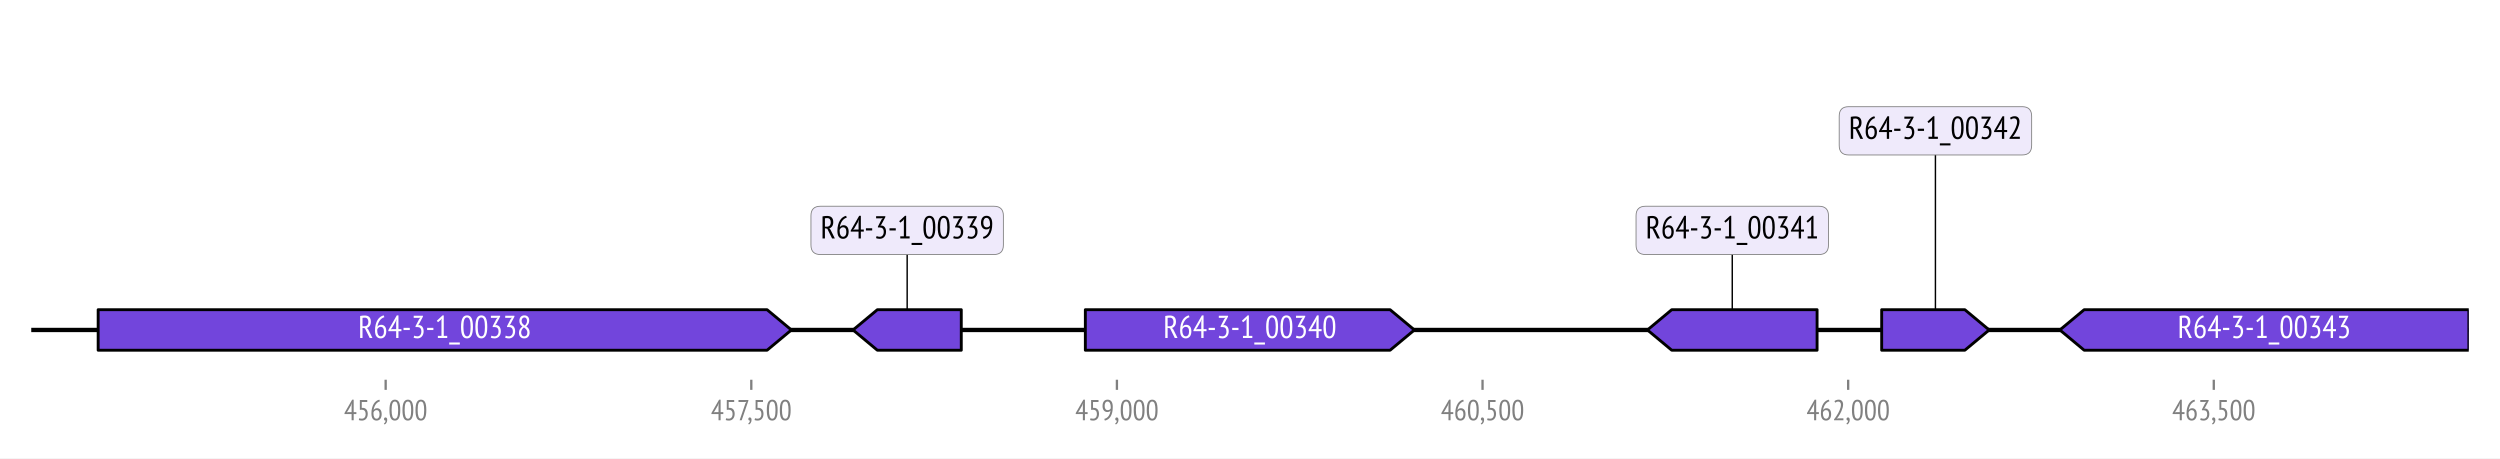
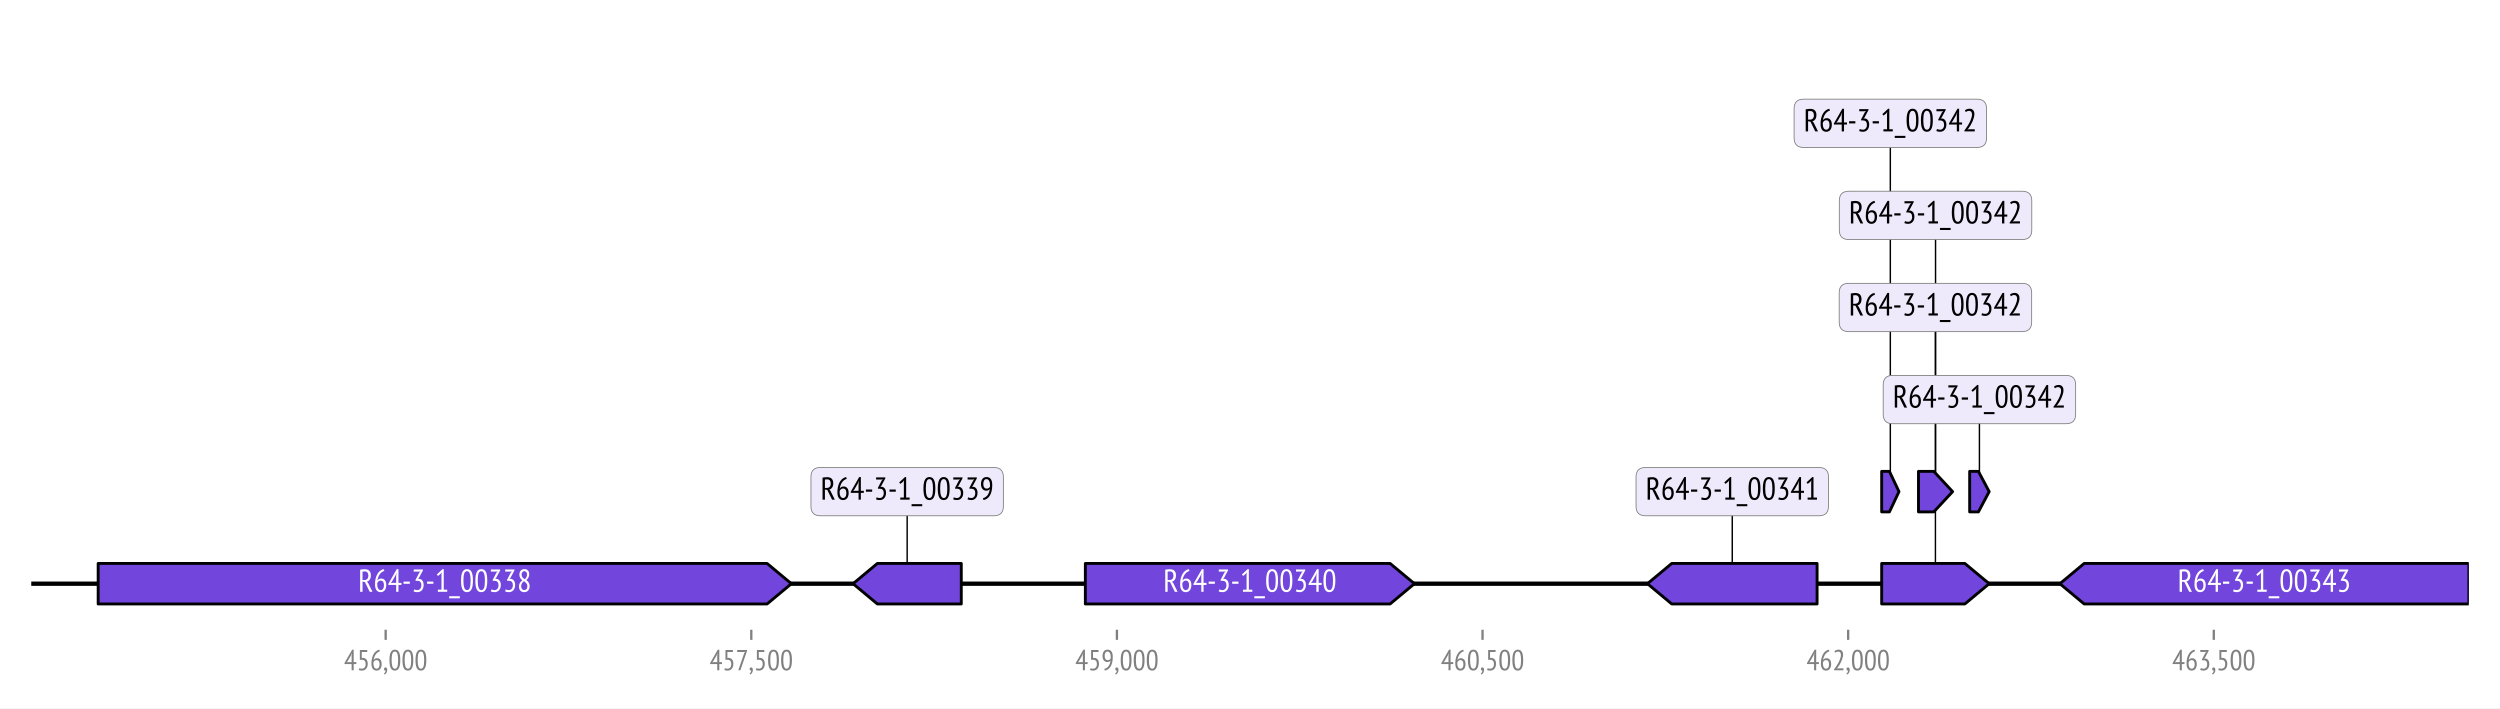
- <svg xmlns="http://www.w3.org/2000/svg" xmlns:xlink="http://www.w3.org/1999/xlink" width="864pt" height="158.4pt" viewBox="0 0 864 158.4" version="1.1">
+ <svg xmlns="http://www.w3.org/2000/svg" xmlns:xlink="http://www.w3.org/1999/xlink" width="864pt" height="244.8pt" viewBox="0 0 864 244.8" version="1.1">
  <defs>
    <style type="text/css">*{stroke-linejoin: round; stroke-linecap: butt}</style>
  </defs>
  <g id="figure_1">
    <g id="patch_1">
-       <path d="M 0 158.4  L 864 158.4  L 864 0  L 0 0  z " style="fill: #ffffff" />
+       <path d="M 0 244.8  L 864 244.8  L 864 0  L 0 0  z " style="fill: #ffffff" />
    </g>
    <g id="axes_1">
      <g id="line2d_1">
-         <path d="M 10.733 114.034  L 853.183 114.034  " clip-path="url(#p3fc0ca0db4)" style="fill: none; stroke: #000000; stroke-width: 1.5; stroke-linecap: square" />
+         <path d="M 10.733 201.729  L 853.183 201.729  " clip-path="url(#pfff8688524)" style="fill: none; stroke: #000000; stroke-width: 1.5; stroke-linecap: square" />
      </g>
      <g id="line2d_2">
-         <path d="M 598.669 79.623  L 598.669 114.034  " clip-path="url(#p3fc0ca0db4)" style="fill: none; stroke: #000000; stroke-width: 0.5; stroke-linecap: square" />
+         <path d="M 598.669 169.908  L 598.669 201.729  " clip-path="url(#pfff8688524)" style="fill: none; stroke: #000000; stroke-width: 0.5; stroke-linecap: square" />
      </g>
      <g id="line2d_3">
-         <path d="M 313.516 79.623  L 313.516 114.034  " clip-path="url(#p3fc0ca0db4)" style="fill: none; stroke: #000000; stroke-width: 0.5; stroke-linecap: square" />
+         <path d="M 313.516 169.908  L 313.516 201.729  " clip-path="url(#pfff8688524)" style="fill: none; stroke: #000000; stroke-width: 0.5; stroke-linecap: square" />
      </g>
      <g id="line2d_4">
-         <path d="M 668.883 45.211  L 668.883 114.034  " clip-path="url(#p3fc0ca0db4)" style="fill: none; stroke: #000000; stroke-width: 0.5; stroke-linecap: square" />
+         <path d="M 668.883 106.265  L 668.883 201.729  " clip-path="url(#pfff8688524)" style="fill: none; stroke: #000000; stroke-width: 0.5; stroke-linecap: square" />
+       </g>
+       <g id="line2d_5">
+         <path d="M 668.925 74.443  L 668.925 169.908  " clip-path="url(#pfff8688524)" style="fill: none; stroke: #000000; stroke-width: 0.5; stroke-linecap: square" />
+       </g>
+       <g id="line2d_6">
+         <path d="M 684.088 138.086  L 684.088 169.908  " clip-path="url(#pfff8688524)" style="fill: none; stroke: #000000; stroke-width: 0.5; stroke-linecap: square" />
+       </g>
+       <g id="line2d_7">
+         <path d="M 653.298 42.622  L 653.298 169.908  " clip-path="url(#pfff8688524)" style="fill: none; stroke: #000000; stroke-width: 0.5; stroke-linecap: square" />
      </g>
      <g id="patch_2">
-         <path d="M 33.924 107.034  Q 149.515 107.034 265.105 107.034  L 265.105 107.034  Q 269.304 110.534 273.502 114.034  Q 269.304 117.534 265.105 121.034  L 265.105 121.034  Q 149.515 121.034 33.924 121.034  L 33.924 107.034  z " clip-path="url(#p3fc0ca0db4)" style="fill: #7245dc; stroke: #000000; stroke-linecap: round" />
+         <path d="M 33.924 194.729  Q 149.515 194.729 265.105 194.729  L 265.105 194.729  Q 269.304 198.229 273.502 201.729  Q 269.304 205.229 265.105 208.729  L 265.105 208.729  Q 149.515 208.729 33.924 208.729  L 33.924 194.729  z " clip-path="url(#pfff8688524)" style="fill: #7245dc; stroke: #000000; stroke-linecap: round" />
      </g>
      <g id="patch_3">
-         <path d="M 853.242 121.034  Q 786.764 121.034 720.286 121.034  L 720.286 121.034  Q 716.087 117.534 711.887 114.034  Q 716.087 110.534 720.286 107.034  L 720.286 107.034  Q 786.764 107.034 853.242 107.034  L 853.242 121.034  z " clip-path="url(#p3fc0ca0db4)" style="fill: #7245dc; stroke: #000000; stroke-linecap: round" />
+         <path d="M 853.242 208.729  Q 786.764 208.729 720.286 208.729  L 720.286 208.729  Q 716.087 205.229 711.887 201.729  Q 716.087 198.229 720.286 194.729  L 720.286 194.729  Q 786.764 194.729 853.242 194.729  L 853.242 208.729  z " clip-path="url(#pfff8688524)" style="fill: #7245dc; stroke: #000000; stroke-linecap: round" />
      </g>
      <g id="patch_4">
-         <path d="M 375.096 107.034  Q 427.757 107.034 480.418 107.034  L 480.418 107.034  Q 484.619 110.534 488.82 114.034  Q 484.619 117.534 480.418 121.034  L 480.418 121.034  Q 427.757 121.034 375.096 121.034  L 375.096 107.034  z " clip-path="url(#p3fc0ca0db4)" style="fill: #7245dc; stroke: #000000; stroke-linecap: round" />
+         <path d="M 375.096 194.729  Q 427.757 194.729 480.418 194.729  L 480.418 194.729  Q 484.619 198.229 488.82 201.729  Q 484.619 205.229 480.418 208.729  L 480.418 208.729  Q 427.757 208.729 375.096 208.729  L 375.096 194.729  z " clip-path="url(#pfff8688524)" style="fill: #7245dc; stroke: #000000; stroke-linecap: round" />
      </g>
      <g id="patch_5">
-         <path d="M 627.984 121.034  Q 602.868 121.034 577.752 121.034  L 577.752 121.034  Q 573.553 117.534 569.353 114.034  Q 573.553 110.534 577.752 107.034  L 577.752 107.034  Q 602.868 107.034 627.984 107.034  L 627.984 121.034  z " clip-path="url(#p3fc0ca0db4)" style="fill: #7245dc; stroke: #000000; stroke-linecap: round" />
+         <path d="M 627.984 208.729  Q 602.868 208.729 577.752 208.729  L 577.752 208.729  Q 573.553 205.229 569.353 201.729  Q 573.553 198.229 577.752 194.729  L 577.752 194.729  Q 602.868 194.729 627.984 194.729  L 627.984 208.729  z " clip-path="url(#pfff8688524)" style="fill: #7245dc; stroke: #000000; stroke-linecap: round" />
      </g>
      <g id="patch_6">
-         <path d="M 332.218 121.034  Q 317.715 121.034 303.212 121.034  L 303.212 121.034  Q 299.013 117.534 294.815 114.034  Q 299.013 110.534 303.212 107.034  L 303.212 107.034  Q 317.715 107.034 332.218 107.034  L 332.218 121.034  z " clip-path="url(#p3fc0ca0db4)" style="fill: #7245dc; stroke: #000000; stroke-linecap: round" />
+         <path d="M 332.218 208.729  Q 317.715 208.729 303.212 208.729  L 303.212 208.729  Q 299.013 205.229 294.815 201.729  Q 299.013 198.229 303.212 194.729  L 303.212 194.729  Q 317.715 194.729 332.218 194.729  L 332.218 208.729  z " clip-path="url(#pfff8688524)" style="fill: #7245dc; stroke: #000000; stroke-linecap: round" />
      </g>
      <g id="patch_7">
-         <path d="M 650.308 107.034  Q 664.681 107.034 679.055 107.034  L 679.055 107.034  Q 683.256 110.534 687.458 114.034  Q 683.256 117.534 679.055 121.034  L 679.055 121.034  Q 664.681 121.034 650.308 121.034  L 650.308 107.034  z " clip-path="url(#p3fc0ca0db4)" style="fill: #7245dc; stroke: #000000; stroke-linecap: round" />
+         <path d="M 650.308 194.729  Q 664.681 194.729 679.055 194.729  L 679.055 194.729  Q 683.256 198.229 687.458 201.729  Q 683.256 205.229 679.055 208.729  L 679.055 208.729  Q 664.681 208.729 650.308 208.729  L 650.308 194.729  z " clip-path="url(#pfff8688524)" style="fill: #7245dc; stroke: #000000; stroke-linecap: round" />
+       </g>
+       <g id="patch_8">
+         <path d="M 663.028 162.908  Q 665.67 162.908 668.312 162.908  L 668.312 162.908  Q 671.567 166.408 674.822 169.908  Q 671.567 173.408 668.312 176.908  L 668.312 176.908  Q 665.67 176.908 663.028 176.908  L 663.028 162.908  z " clip-path="url(#pfff8688524)" style="fill: #7245dc; stroke: #000000; stroke-linecap: round" />
+       </g>
+       <g id="patch_9">
+         <path d="M 680.719 162.908  Q 682.227 162.908 683.736 162.908  L 683.736 162.908  Q 685.597 166.408 687.458 169.908  Q 685.597 173.408 683.736 176.908  L 683.736 176.908  Q 682.227 176.908 680.719 176.908  L 680.719 162.908  z " clip-path="url(#pfff8688524)" style="fill: #7245dc; stroke: #000000; stroke-linecap: round" />
+       </g>
+       <g id="patch_10">
+         <path d="M 650.308 162.908  Q 651.647 162.908 652.986 162.908  L 652.986 162.908  Q 654.637 166.408 656.289 169.908  Q 654.637 173.408 652.986 176.908  L 652.986 176.908  Q 651.647 176.908 650.308 176.908  L 650.308 162.908  z " clip-path="url(#pfff8688524)" style="fill: #7245dc; stroke: #000000; stroke-linecap: round" />
      </g>
      <g id="matplotlib.axis_1">
        <g id="xtick_1">
-           <g id="line2d_5">
+           <g id="line2d_8">
            <defs>
-               <path id="m98741e70b9" d="M 0 0  L 0 3.5  " style="stroke: #808080; stroke-width: 0.8" />
+               <path id="ma21e3dac2d" d="M 0 0  L 0 3.5  " style="stroke: #808080; stroke-width: 0.8" />
            </defs>
            <g>
-               <use xlink:href="#m98741e70b9" x="133.285" y="131.24" style="fill: #808080; stroke: #808080; stroke-width: 0.8" />
+               <use xlink:href="#ma21e3dac2d" x="133.285" y="217.64" style="fill: #808080; stroke: #808080; stroke-width: 0.8" />
            </g>
          </g>
          <g id="text_1">
-             <g style="fill: #808080" transform="translate(118.8553 145.24)scale(0.1 -0.1)">
+             <g style="fill: #808080" transform="translate(118.8553 231.64) scale(0.1 -0.1)">
              <defs>
                <path id="PTSans-Narrow-34" d="M 2758 1376  L 2163 1376  L 2163 0  L 1702 0  L 1702 1376  L 128 1376  L 128 1594  L 1824 4550  L 2163 4550  L 2163 1792  L 2758 1792  L 2758 1376  z M 1702 3226  L 1779 3776  L 1760 3776  L 1568 3283  L 864 2061  L 621 1747  L 973 1792  L 1702 1792  L 1702 3226  z " transform="scale(0.015625)" />
                <path id="PTSans-Narrow-35" d="M 2285 4480  L 2285 4032  L 1069 4032  L 1069 2726  L 1286 2746  Q 1798 2739 2092 2393  Q 2387 2048 2394 1402  Q 2387 1043 2288 768  Q 2189 493 2016 304  Q 1843 115 1612 19  Q 1382 -77 1120 -77  Q 678 -77 410 45  L 525 454  Q 640 397 781 374  Q 922 352 1107 352  Q 1472 352 1699 617  Q 1926 883 1933 1363  Q 1926 1856 1699 2093  Q 1472 2330 1069 2330  L 646 2298  L 646 4480  L 2285 4480  z " transform="scale(0.015625)" />
                <path id="PTSans-Narrow-36" d="M 2592 1350  Q 2586 1030 2512 764  Q 2438 499 2294 313  Q 2150 128 1942 25  Q 1734 -77 1472 -77  Q 934 -77 630 313  Q 326 704 326 1504  Q 326 2182 464 2713  Q 602 3245 838 3629  Q 1075 4013 1395 4246  Q 1715 4480 2080 4557  L 2208 4186  Q 1920 4109 1683 3929  Q 1446 3750 1267 3494  Q 1088 3238 969 2918  Q 851 2598 806 2234  Q 890 2406 1085 2534  Q 1280 2662 1568 2662  Q 2029 2662 2307 2336  Q 2586 2010 2592 1350  z M 2125 1306  Q 2125 2246 1446 2246  Q 1203 2246 1030 2092  Q 858 1939 787 1747  Q 774 1664 774 1584  Q 774 1504 781 1434  Q 774 1222 816 1027  Q 858 832 944 678  Q 1030 525 1161 432  Q 1293 339 1472 339  Q 1760 339 1942 595  Q 2125 851 2125 1306  z " transform="scale(0.015625)" />
                <path id="PTSans-Narrow-2c" d="M 230 275  Q 230 435 323 531  Q 416 627 563 627  Q 730 627 835 492  Q 941 358 941 70  Q 941 -141 886 -310  Q 832 -480 745 -608  Q 659 -736 556 -819  Q 454 -902 358 -941  L 198 -723  Q 282 -678 355 -604  Q 429 -531 477 -441  Q 525 -352 550 -253  Q 576 -154 576 -58  Q 448 -96 339 -6  Q 230 83 230 275  z " transform="scale(0.015625)" />
                <path id="PTSans-Narrow-30" d="M 243 2240  Q 243 2854 320 3296  Q 397 3738 550 4016  Q 704 4294 928 4425  Q 1152 4557 1440 4557  Q 1747 4557 1974 4425  Q 2202 4294 2349 4016  Q 2496 3738 2566 3296  Q 2637 2854 2637 2240  Q 2637 1619 2560 1180  Q 2483 742 2329 464  Q 2176 186 1955 54  Q 1734 -77 1446 -77  Q 1133 -77 905 57  Q 678 192 531 473  Q 384 755 313 1193  Q 243 1632 243 2240  z M 723 2240  Q 723 1325 896 832  Q 1069 339 1453 339  Q 1824 339 1993 790  Q 2163 1242 2163 2240  Q 2163 3149 2000 3645  Q 1837 4141 1440 4141  Q 1069 4141 896 3693  Q 723 3245 723 2240  z " transform="scale(0.015625)" />
              </defs>
              <use xlink:href="#PTSans-Narrow-34" />
              <use xlink:href="#PTSans-Narrow-35" x="45" />
              <use xlink:href="#PTSans-Narrow-36" x="90" />
              <use xlink:href="#PTSans-Narrow-2c" x="135" />
              <use xlink:href="#PTSans-Narrow-30" x="153.6" />
              <use xlink:href="#PTSans-Narrow-30" x="198.6" />
              <use xlink:href="#PTSans-Narrow-30" x="243.6" />
            </g>
          </g>
        </g>
        <g id="xtick_2">
-           <g id="line2d_6">
-             <g>
-               <use xlink:href="#m98741e70b9" x="259.645" y="131.24" style="fill: #808080; stroke: #808080; stroke-width: 0.8" />
+           <g id="line2d_9">
+             <g>
+               <use xlink:href="#ma21e3dac2d" x="259.645" y="217.64" style="fill: #808080; stroke: #808080; stroke-width: 0.8" />
            </g>
          </g>
          <g id="text_2">
-             <g style="fill: #808080" transform="translate(245.6653 145.24)scale(0.1 -0.1)">
+             <g style="fill: #808080" transform="translate(245.2153 231.64) scale(0.1 -0.1)">
              <defs>
                <path id="PTSans-Narrow-37" d="M 608 0  L 1901 3782  L 2131 4096  L 1824 4038  L 358 4038  L 358 4480  L 2541 4480  L 2541 4307  L 1069 0  L 608 0  z " transform="scale(0.015625)" />
              </defs>
              <use xlink:href="#PTSans-Narrow-34" />
              <use xlink:href="#PTSans-Narrow-35" x="45" />
              <use xlink:href="#PTSans-Narrow-37" x="90" />
-               <use xlink:href="#PTSans-Narrow-2c" x="126" />
-               <use xlink:href="#PTSans-Narrow-35" x="144.6" />
-               <use xlink:href="#PTSans-Narrow-30" x="189.6" />
-               <use xlink:href="#PTSans-Narrow-30" x="234.6" />
+               <use xlink:href="#PTSans-Narrow-2c" x="135" />
+               <use xlink:href="#PTSans-Narrow-35" x="153.6" />
+               <use xlink:href="#PTSans-Narrow-30" x="198.6" />
+               <use xlink:href="#PTSans-Narrow-30" x="243.6" />
            </g>
          </g>
        </g>
        <g id="xtick_3">
-           <g id="line2d_7">
-             <g>
-               <use xlink:href="#m98741e70b9" x="386.005" y="131.24" style="fill: #808080; stroke: #808080; stroke-width: 0.8" />
+           <g id="line2d_10">
+             <g>
+               <use xlink:href="#ma21e3dac2d" x="386.005" y="217.64" style="fill: #808080; stroke: #808080; stroke-width: 0.8" />
            </g>
          </g>
          <g id="text_3">
-             <g style="fill: #808080" transform="translate(371.5753 145.24)scale(0.1 -0.1)">
+             <g style="fill: #808080" transform="translate(371.5753 231.64) scale(0.1 -0.1)">
              <defs>
                <path id="PTSans-Narrow-39" d="M 294 3123  Q 294 3789 579 4173  Q 864 4557 1427 4557  Q 1965 4557 2262 4160  Q 2560 3763 2560 2944  Q 2560 2221 2425 1686  Q 2291 1152 2054 784  Q 1818 416 1498 205  Q 1178 -6 806 -77  L 685 301  Q 1299 461 1638 944  Q 1978 1427 2067 2157  Q 1933 1971 1769 1894  Q 1606 1818 1338 1818  Q 1133 1818 944 1898  Q 755 1978 611 2141  Q 467 2304 380 2550  Q 294 2797 294 3123  z M 762 3174  Q 762 2720 947 2477  Q 1133 2234 1440 2234  Q 1683 2234 1852 2339  Q 2022 2445 2099 2611  Q 2112 2694 2112 2771  Q 2112 2848 2112 2918  Q 2112 3162 2070 3382  Q 2029 3603 1942 3772  Q 1856 3942 1721 4041  Q 1587 4141 1402 4141  Q 1101 4141 931 3878  Q 762 3616 762 3174  z " transform="scale(0.015625)" />
              </defs>
              <use xlink:href="#PTSans-Narrow-34" />
              <use xlink:href="#PTSans-Narrow-35" x="45" />
              <use xlink:href="#PTSans-Narrow-39" x="90" />
              <use xlink:href="#PTSans-Narrow-2c" x="135" />
              <use xlink:href="#PTSans-Narrow-30" x="153.6" />
              <use xlink:href="#PTSans-Narrow-30" x="198.6" />
              <use xlink:href="#PTSans-Narrow-30" x="243.6" />
            </g>
          </g>
        </g>
        <g id="xtick_4">
-           <g id="line2d_8">
-             <g>
-               <use xlink:href="#m98741e70b9" x="512.365" y="131.24" style="fill: #808080; stroke: #808080; stroke-width: 0.8" />
+           <g id="line2d_11">
+             <g>
+               <use xlink:href="#ma21e3dac2d" x="512.365" y="217.64" style="fill: #808080; stroke: #808080; stroke-width: 0.8" />
            </g>
          </g>
          <g id="text_4">
-             <g style="fill: #808080" transform="translate(497.9353 145.24)scale(0.1 -0.1)">
+             <g style="fill: #808080" transform="translate(497.9353 231.64) scale(0.1 -0.1)">
              <use xlink:href="#PTSans-Narrow-34" />
              <use xlink:href="#PTSans-Narrow-36" x="45" />
              <use xlink:href="#PTSans-Narrow-30" x="90" />
              <use xlink:href="#PTSans-Narrow-2c" x="135" />
              <use xlink:href="#PTSans-Narrow-35" x="153.6" />
              <use xlink:href="#PTSans-Narrow-30" x="198.6" />
              <use xlink:href="#PTSans-Narrow-30" x="243.6" />
            </g>
          </g>
        </g>
        <g id="xtick_5">
-           <g id="line2d_9">
-             <g>
-               <use xlink:href="#m98741e70b9" x="638.725" y="131.24" style="fill: #808080; stroke: #808080; stroke-width: 0.8" />
+           <g id="line2d_12">
+             <g>
+               <use xlink:href="#ma21e3dac2d" x="638.725" y="217.64" style="fill: #808080; stroke: #808080; stroke-width: 0.8" />
            </g>
          </g>
          <g id="text_5">
-             <g style="fill: #808080" transform="translate(624.2953 145.24)scale(0.1 -0.1)">
+             <g style="fill: #808080" transform="translate(624.2953 231.64) scale(0.1 -0.1)">
              <defs>
                <path id="PTSans-Narrow-32" d="M 2355 3501  Q 2355 3149 2249 2765  Q 2144 2381 1981 2006  Q 1818 1632 1616 1286  Q 1414 941 1222 672  L 966 390  L 966 371  L 1306 429  L 2426 429  L 2426 0  L 352 0  L 352 205  Q 474 352 634 576  Q 794 800 963 1065  Q 1133 1331 1296 1628  Q 1459 1926 1587 2233  Q 1715 2541 1795 2841  Q 1875 3142 1875 3418  Q 1875 3744 1724 3936  Q 1574 4128 1286 4128  Q 1101 4128 925 4061  Q 749 3994 621 3891  L 442 4230  Q 614 4384 864 4470  Q 1114 4557 1389 4557  Q 1862 4557 2108 4265  Q 2355 3974 2355 3501  z " transform="scale(0.015625)" />
              </defs>
              <use xlink:href="#PTSans-Narrow-34" />
              <use xlink:href="#PTSans-Narrow-36" x="45" />
              <use xlink:href="#PTSans-Narrow-32" x="90" />
              <use xlink:href="#PTSans-Narrow-2c" x="135" />
              <use xlink:href="#PTSans-Narrow-30" x="153.6" />
              <use xlink:href="#PTSans-Narrow-30" x="198.6" />
              <use xlink:href="#PTSans-Narrow-30" x="243.6" />
            </g>
          </g>
        </g>
        <g id="xtick_6">
-           <g id="line2d_10">
-             <g>
-               <use xlink:href="#m98741e70b9" x="765.085" y="131.24" style="fill: #808080; stroke: #808080; stroke-width: 0.8" />
+           <g id="line2d_13">
+             <g>
+               <use xlink:href="#ma21e3dac2d" x="765.085" y="217.64" style="fill: #808080; stroke: #808080; stroke-width: 0.8" />
            </g>
          </g>
          <g id="text_6">
-             <g style="fill: #808080" transform="translate(750.6553 145.24)scale(0.1 -0.1)">
+             <g style="fill: #808080" transform="translate(750.6553 231.64) scale(0.1 -0.1)">
              <defs>
                <path id="PTSans-Narrow-33" d="M 595 486  Q 717 416 873 377  Q 1030 339 1235 339  Q 1408 339 1552 409  Q 1696 480 1801 608  Q 1907 736 1964 912  Q 2022 1088 2022 1299  Q 2022 1773 1814 1990  Q 1606 2208 1235 2208  L 851 2208  L 851 2394  L 1594 3827  L 1843 4096  L 1491 4051  L 486 4051  L 486 4480  L 2342 4480  L 2342 4294  L 1523 2765  L 1331 2579  L 1331 2566  L 1517 2605  Q 1715 2605 1894 2525  Q 2074 2445 2202 2288  Q 2330 2131 2406 1900  Q 2483 1670 2483 1363  Q 2483 1018 2384 749  Q 2285 480 2115 297  Q 1946 115 1718 19  Q 1491 -77 1235 -77  Q 1011 -77 812 -38  Q 614 0 467 70  L 595 486  z " transform="scale(0.015625)" />
              </defs>
              <use xlink:href="#PTSans-Narrow-34" />
              <use xlink:href="#PTSans-Narrow-36" x="45" />
              <use xlink:href="#PTSans-Narrow-33" x="90" />
              <use xlink:href="#PTSans-Narrow-2c" x="135" />
              <use xlink:href="#PTSans-Narrow-35" x="153.6" />
              <use xlink:href="#PTSans-Narrow-30" x="198.6" />
              <use xlink:href="#PTSans-Narrow-30" x="243.6" />
            </g>
          </g>
        </g>
      </g>
      <g id="text_7">
-         <g style="fill: #ffffff" transform="translate(123.7605 116.823)scale(0.11 -0.11)">
+         <g style="fill: #ffffff" transform="translate(123.7605 204.5179) scale(0.11 -0.11)">
          <defs>
            <path id="PTSans-Narrow-52" d="M 410 4435  Q 621 4486 873 4508  Q 1126 4531 1338 4531  Q 1587 4531 1811 4470  Q 2035 4410 2201 4266  Q 2368 4122 2467 3888  Q 2566 3654 2566 3302  Q 2566 2771 2345 2451  Q 2125 2131 1760 2022  L 2003 1786  L 2886 0  L 2330 0  L 1370 1952  L 890 2048  L 890 0  L 410 0  L 410 4435  z M 890 2368  L 1274 2368  Q 1638 2368 1849 2592  Q 2061 2816 2061 3277  Q 2061 3629 1885 3859  Q 1709 4090 1363 4090  Q 1235 4090 1097 4080  Q 960 4070 890 4051  L 890 2368  z " transform="scale(0.015625)" />
            <path id="PTSans-Narrow-2d" d="M 301 2048  L 1562 2048  L 1562 1606  L 301 1606  L 301 2048  z " transform="scale(0.015625)" />
            <path id="PTSans-Narrow-31" d="M 602 429  L 1325 429  L 1325 3546  L 1382 3923  L 1165 3616  L 627 3181  L 384 3469  L 1549 4557  L 1786 4557  L 1786 429  L 2483 429  L 2483 0  L 602 0  L 602 429  z " transform="scale(0.015625)" />
            <path id="PTSans-Narrow-5f" d="M 0 -896  L 2138 -896  L 2138 -1312  L 0 -1312  L 0 -896  z " transform="scale(0.015625)" />
            <path id="PTSans-Narrow-38" d="M 371 1037  Q 371 1466 547 1766  Q 723 2067 1069 2310  Q 941 2406 829 2512  Q 717 2618 633 2752  Q 550 2886 502 3052  Q 454 3219 454 3437  Q 454 3955 726 4256  Q 998 4557 1472 4557  Q 1914 4557 2173 4285  Q 2432 4013 2432 3539  Q 2432 3174 2291 2892  Q 2150 2611 1850 2342  Q 1984 2246 2105 2131  Q 2227 2016 2320 1872  Q 2413 1728 2464 1545  Q 2515 1363 2515 1126  Q 2515 582 2224 252  Q 1933 -77 1414 -77  Q 1165 -77 973 6  Q 781 90 646 237  Q 512 384 441 589  Q 371 794 371 1037  z M 1370 2131  Q 1075 1914 944 1645  Q 813 1376 813 1107  Q 813 781 973 560  Q 1133 339 1440 339  Q 1690 339 1872 521  Q 2054 704 2054 1101  Q 2054 1299 1996 1452  Q 1939 1606 1843 1724  Q 1747 1843 1625 1942  Q 1504 2042 1370 2131  z M 1542 2509  Q 1760 2726 1875 2947  Q 1990 3168 1990 3437  Q 1990 3789 1833 3965  Q 1677 4141 1466 4141  Q 1331 4141 1225 4086  Q 1120 4032 1049 3936  Q 979 3840 940 3715  Q 902 3590 902 3450  Q 902 3277 953 3139  Q 1005 3002 1094 2890  Q 1184 2778 1299 2685  Q 1414 2592 1542 2509  z " transform="scale(0.015625)" />
          </defs>
          <use xlink:href="#PTSans-Narrow-52" />
          <use xlink:href="#PTSans-Narrow-36" x="48" />
          <use xlink:href="#PTSans-Narrow-34" x="93" />
          <use xlink:href="#PTSans-Narrow-2d" x="138" />
          <use xlink:href="#PTSans-Narrow-33" x="167.1" />
          <use xlink:href="#PTSans-Narrow-2d" x="212.1" />
          <use xlink:href="#PTSans-Narrow-31" x="241.2" />
          <use xlink:href="#PTSans-Narrow-5f" x="286.2" />
          <use xlink:href="#PTSans-Narrow-30" x="319.6" />
          <use xlink:href="#PTSans-Narrow-30" x="364.6" />
          <use xlink:href="#PTSans-Narrow-33" x="409.6" />
          <use xlink:href="#PTSans-Narrow-33" x="454.6" />
          <use xlink:href="#PTSans-Narrow-38" x="499.6" />
        </g>
      </g>
      <g id="text_8">
-         <g style="fill: #ffffff" transform="translate(752.57 116.823)scale(0.11 -0.11)">
+         <g style="fill: #ffffff" transform="translate(752.57 204.5179) scale(0.11 -0.11)">
          <use xlink:href="#PTSans-Narrow-52" />
          <use xlink:href="#PTSans-Narrow-36" x="48" />
          <use xlink:href="#PTSans-Narrow-34" x="93" />
          <use xlink:href="#PTSans-Narrow-2d" x="138" />
          <use xlink:href="#PTSans-Narrow-33" x="167.1" />
          <use xlink:href="#PTSans-Narrow-2d" x="212.1" />
          <use xlink:href="#PTSans-Narrow-31" x="241.2" />
          <use xlink:href="#PTSans-Narrow-5f" x="286.2" />
          <use xlink:href="#PTSans-Narrow-30" x="319.6" />
          <use xlink:href="#PTSans-Narrow-30" x="364.6" />
          <use xlink:href="#PTSans-Narrow-33" x="409.6" />
          <use xlink:href="#PTSans-Narrow-34" x="454.6" />
          <use xlink:href="#PTSans-Narrow-33" x="499.6" />
        </g>
      </g>
      <g id="text_9">
-         <g style="fill: #ffffff" transform="translate(402.0052 116.823)scale(0.11 -0.11)">
+         <g style="fill: #ffffff" transform="translate(402.0052 204.5179) scale(0.11 -0.11)">
          <use xlink:href="#PTSans-Narrow-52" />
          <use xlink:href="#PTSans-Narrow-36" x="48" />
          <use xlink:href="#PTSans-Narrow-34" x="93" />
          <use xlink:href="#PTSans-Narrow-2d" x="138" />
          <use xlink:href="#PTSans-Narrow-33" x="167.1" />
          <use xlink:href="#PTSans-Narrow-2d" x="212.1" />
          <use xlink:href="#PTSans-Narrow-31" x="241.2" />
          <use xlink:href="#PTSans-Narrow-5f" x="286.2" />
          <use xlink:href="#PTSans-Narrow-30" x="319.6" />
          <use xlink:href="#PTSans-Narrow-30" x="364.6" />
          <use xlink:href="#PTSans-Narrow-33" x="409.6" />
          <use xlink:href="#PTSans-Narrow-34" x="454.6" />
          <use xlink:href="#PTSans-Narrow-30" x="499.6" />
        </g>
      </g>
      <g id="text_10">
-         <g id="patch_8">
-           <path d="M 568.716 87.967  L 628.621 87.967  Q 631.921 87.967 631.921 84.667  L 631.921 74.579  Q 631.921 71.279 628.621 71.279  L 568.716 71.279  Q 565.416 71.279 565.416 74.579  L 565.416 84.667  Q 565.416 87.967 568.716 87.967  z " style="fill: #efeafb; stroke: #808080; stroke-width: 0.3; stroke-linejoin: miter" />
-         </g>
-         <g transform="translate(568.7162 82.41153)scale(0.11 -0.11)">
+         <g id="patch_11">
+           <path d="M 568.716 178.251  L 628.621 178.251  Q 631.921 178.251 631.921 174.951  L 631.921 164.864  Q 631.921 161.564 628.621 161.564  L 568.716 161.564  Q 565.416 161.564 565.416 164.864  L 565.416 174.951  Q 565.416 178.251 568.716 178.251  z " style="fill: #efeafb; stroke: #808080; stroke-width: 0.3; stroke-linejoin: miter" />
+         </g>
+         <g transform="translate(568.7162 172.6964) scale(0.11 -0.11)">
          <use xlink:href="#PTSans-Narrow-52" />
          <use xlink:href="#PTSans-Narrow-36" x="48" />
          <use xlink:href="#PTSans-Narrow-34" x="93" />
          <use xlink:href="#PTSans-Narrow-2d" x="138" />
          <use xlink:href="#PTSans-Narrow-33" x="167.1" />
          <use xlink:href="#PTSans-Narrow-2d" x="212.1" />
          <use xlink:href="#PTSans-Narrow-31" x="241.2" />
          <use xlink:href="#PTSans-Narrow-5f" x="286.2" />
          <use xlink:href="#PTSans-Narrow-30" x="319.6" />
          <use xlink:href="#PTSans-Narrow-30" x="364.6" />
          <use xlink:href="#PTSans-Narrow-33" x="409.6" />
          <use xlink:href="#PTSans-Narrow-34" x="454.6" />
          <use xlink:href="#PTSans-Narrow-31" x="499.6" />
        </g>
      </g>
      <g id="text_11">
-         <g id="patch_9">
-           <path d="M 283.564 87.967  L 343.469 87.967  Q 346.769 87.967 346.769 84.667  L 346.769 74.579  Q 346.769 71.279 343.469 71.279  L 283.564 71.279  Q 280.264 71.279 280.264 74.579  L 280.264 84.667  Q 280.264 87.967 283.564 87.967  z " style="fill: #efeafb; stroke: #808080; stroke-width: 0.3; stroke-linejoin: miter" />
-         </g>
-         <g transform="translate(283.5638 82.41153)scale(0.11 -0.11)">
+         <g id="patch_12">
+           <path d="M 283.564 178.251  L 343.469 178.251  Q 346.769 178.251 346.769 174.951  L 346.769 164.864  Q 346.769 161.564 343.469 161.564  L 283.564 161.564  Q 280.264 161.564 280.264 164.864  L 280.264 174.951  Q 280.264 178.251 283.564 178.251  z " style="fill: #efeafb; stroke: #808080; stroke-width: 0.3; stroke-linejoin: miter" />
+         </g>
+         <g transform="translate(283.5638 172.6964) scale(0.11 -0.11)">
          <use xlink:href="#PTSans-Narrow-52" />
          <use xlink:href="#PTSans-Narrow-36" x="48" />
          <use xlink:href="#PTSans-Narrow-34" x="93" />
          <use xlink:href="#PTSans-Narrow-2d" x="138" />
          <use xlink:href="#PTSans-Narrow-33" x="167.1" />
          <use xlink:href="#PTSans-Narrow-2d" x="212.1" />
          <use xlink:href="#PTSans-Narrow-31" x="241.2" />
          <use xlink:href="#PTSans-Narrow-5f" x="286.2" />
          <use xlink:href="#PTSans-Narrow-30" x="319.6" />
          <use xlink:href="#PTSans-Narrow-30" x="364.6" />
          <use xlink:href="#PTSans-Narrow-33" x="409.6" />
          <use xlink:href="#PTSans-Narrow-33" x="454.6" />
          <use xlink:href="#PTSans-Narrow-39" x="499.6" />
        </g>
      </g>
      <g id="text_12">
-         <g id="patch_10">
-           <path d="M 638.93 53.555  L 698.836 53.555  Q 702.136 53.555 702.136 50.255  L 702.136 40.168  Q 702.136 36.868 698.836 36.868  L 638.93 36.868  Q 635.63 36.868 635.63 40.168  L 635.63 50.255  Q 635.63 53.555 638.93 53.555  z " style="fill: #efeafb; stroke: #808080; stroke-width: 0.3; stroke-linejoin: miter" />
-         </g>
-         <g transform="translate(638.9302 48.0001)scale(0.11 -0.11)">
+         <g id="patch_13">
+           <path d="M 638.93 114.608  L 698.836 114.608  Q 702.136 114.608 702.136 111.308  L 702.136 101.221  Q 702.136 97.921 698.836 97.921  L 638.93 97.921  Q 635.63 97.921 635.63 101.221  L 635.63 111.308  Q 635.63 114.608 638.93 114.608  z " style="fill: #efeafb; stroke: #808080; stroke-width: 0.3; stroke-linejoin: miter" />
+         </g>
+         <g transform="translate(638.9302 109.0533) scale(0.11 -0.11)">
+           <use xlink:href="#PTSans-Narrow-52" />
+           <use xlink:href="#PTSans-Narrow-36" x="48" />
+           <use xlink:href="#PTSans-Narrow-34" x="93" />
+           <use xlink:href="#PTSans-Narrow-2d" x="138" />
+           <use xlink:href="#PTSans-Narrow-33" x="167.1" />
+           <use xlink:href="#PTSans-Narrow-2d" x="212.1" />
+           <use xlink:href="#PTSans-Narrow-31" x="241.2" />
+           <use xlink:href="#PTSans-Narrow-5f" x="286.2" />
+           <use xlink:href="#PTSans-Narrow-30" x="319.6" />
+           <use xlink:href="#PTSans-Narrow-30" x="364.6" />
+           <use xlink:href="#PTSans-Narrow-33" x="409.6" />
+           <use xlink:href="#PTSans-Narrow-34" x="454.6" />
+           <use xlink:href="#PTSans-Narrow-32" x="499.6" />
+         </g>
+       </g>
+       <g id="text_13">
+         <g id="patch_14">
+           <path d="M 638.972 82.787  L 698.878 82.787  Q 702.178 82.787 702.178 79.487  L 702.178 69.399  Q 702.178 66.099 698.878 66.099  L 638.972 66.099  Q 635.672 66.099 635.672 69.399  L 635.672 79.487  Q 635.672 82.787 638.972 82.787  z " style="fill: #efeafb; stroke: #808080; stroke-width: 0.3; stroke-linejoin: miter" />
+         </g>
+         <g transform="translate(638.9723 77.23175) scale(0.11 -0.11)">
+           <use xlink:href="#PTSans-Narrow-52" />
+           <use xlink:href="#PTSans-Narrow-36" x="48" />
+           <use xlink:href="#PTSans-Narrow-34" x="93" />
+           <use xlink:href="#PTSans-Narrow-2d" x="138" />
+           <use xlink:href="#PTSans-Narrow-33" x="167.1" />
+           <use xlink:href="#PTSans-Narrow-2d" x="212.1" />
+           <use xlink:href="#PTSans-Narrow-31" x="241.2" />
+           <use xlink:href="#PTSans-Narrow-5f" x="286.2" />
+           <use xlink:href="#PTSans-Narrow-30" x="319.6" />
+           <use xlink:href="#PTSans-Narrow-30" x="364.6" />
+           <use xlink:href="#PTSans-Narrow-33" x="409.6" />
+           <use xlink:href="#PTSans-Narrow-34" x="454.6" />
+           <use xlink:href="#PTSans-Narrow-32" x="499.6" />
+         </g>
+       </g>
+       <g id="text_14">
+         <g id="patch_15">
+           <path d="M 654.136 146.43  L 714.041 146.43  Q 717.341 146.43 717.341 143.13  L 717.341 133.042  Q 717.341 129.742 714.041 129.742  L 654.136 129.742  Q 650.836 129.742 650.836 133.042  L 650.836 143.13  Q 650.836 146.43 654.136 146.43  z " style="fill: #efeafb; stroke: #808080; stroke-width: 0.3; stroke-linejoin: miter" />
+         </g>
+         <g transform="translate(654.1355 140.8748) scale(0.11 -0.11)">
+           <use xlink:href="#PTSans-Narrow-52" />
+           <use xlink:href="#PTSans-Narrow-36" x="48" />
+           <use xlink:href="#PTSans-Narrow-34" x="93" />
+           <use xlink:href="#PTSans-Narrow-2d" x="138" />
+           <use xlink:href="#PTSans-Narrow-33" x="167.1" />
+           <use xlink:href="#PTSans-Narrow-2d" x="212.1" />
+           <use xlink:href="#PTSans-Narrow-31" x="241.2" />
+           <use xlink:href="#PTSans-Narrow-5f" x="286.2" />
+           <use xlink:href="#PTSans-Narrow-30" x="319.6" />
+           <use xlink:href="#PTSans-Narrow-30" x="364.6" />
+           <use xlink:href="#PTSans-Narrow-33" x="409.6" />
+           <use xlink:href="#PTSans-Narrow-34" x="454.6" />
+           <use xlink:href="#PTSans-Narrow-32" x="499.6" />
+         </g>
+       </g>
+       <g id="text_15">
+         <g id="patch_16">
+           <path d="M 623.346 50.965  L 683.251 50.965  Q 686.551 50.965 686.551 47.665  L 686.551 37.578  Q 686.551 34.278 683.251 34.278  L 623.346 34.278  Q 620.046 34.278 620.046 37.578  L 620.046 47.665  Q 620.046 50.965 623.346 50.965  z " style="fill: #efeafb; stroke: #808080; stroke-width: 0.3; stroke-linejoin: miter" />
+         </g>
+         <g transform="translate(623.3458 45.41021) scale(0.11 -0.11)">
          <use xlink:href="#PTSans-Narrow-52" />
          <use xlink:href="#PTSans-Narrow-36" x="48" />
          <use xlink:href="#PTSans-Narrow-34" x="93" />
          <use xlink:href="#PTSans-Narrow-2d" x="138" />
          <use xlink:href="#PTSans-Narrow-33" x="167.1" />
          <use xlink:href="#PTSans-Narrow-2d" x="212.1" />
          <use xlink:href="#PTSans-Narrow-31" x="241.2" />
          <use xlink:href="#PTSans-Narrow-5f" x="286.2" />
          <use xlink:href="#PTSans-Narrow-30" x="319.6" />
          <use xlink:href="#PTSans-Narrow-30" x="364.6" />
          <use xlink:href="#PTSans-Narrow-33" x="409.6" />
          <use xlink:href="#PTSans-Narrow-34" x="454.6" />
          <use xlink:href="#PTSans-Narrow-32" x="499.6" />
        </g>
      </g>
    </g>
  </g>
  <defs>
-     <clipPath id="p3fc0ca0db4">
-       <rect x="10.8" y="10.8" width="842.4" height="120.44" />
+     <clipPath id="pfff8688524">
+       <rect x="10.8" y="10.8" width="842.4" height="206.84" />
    </clipPath>
  </defs>
</svg>
